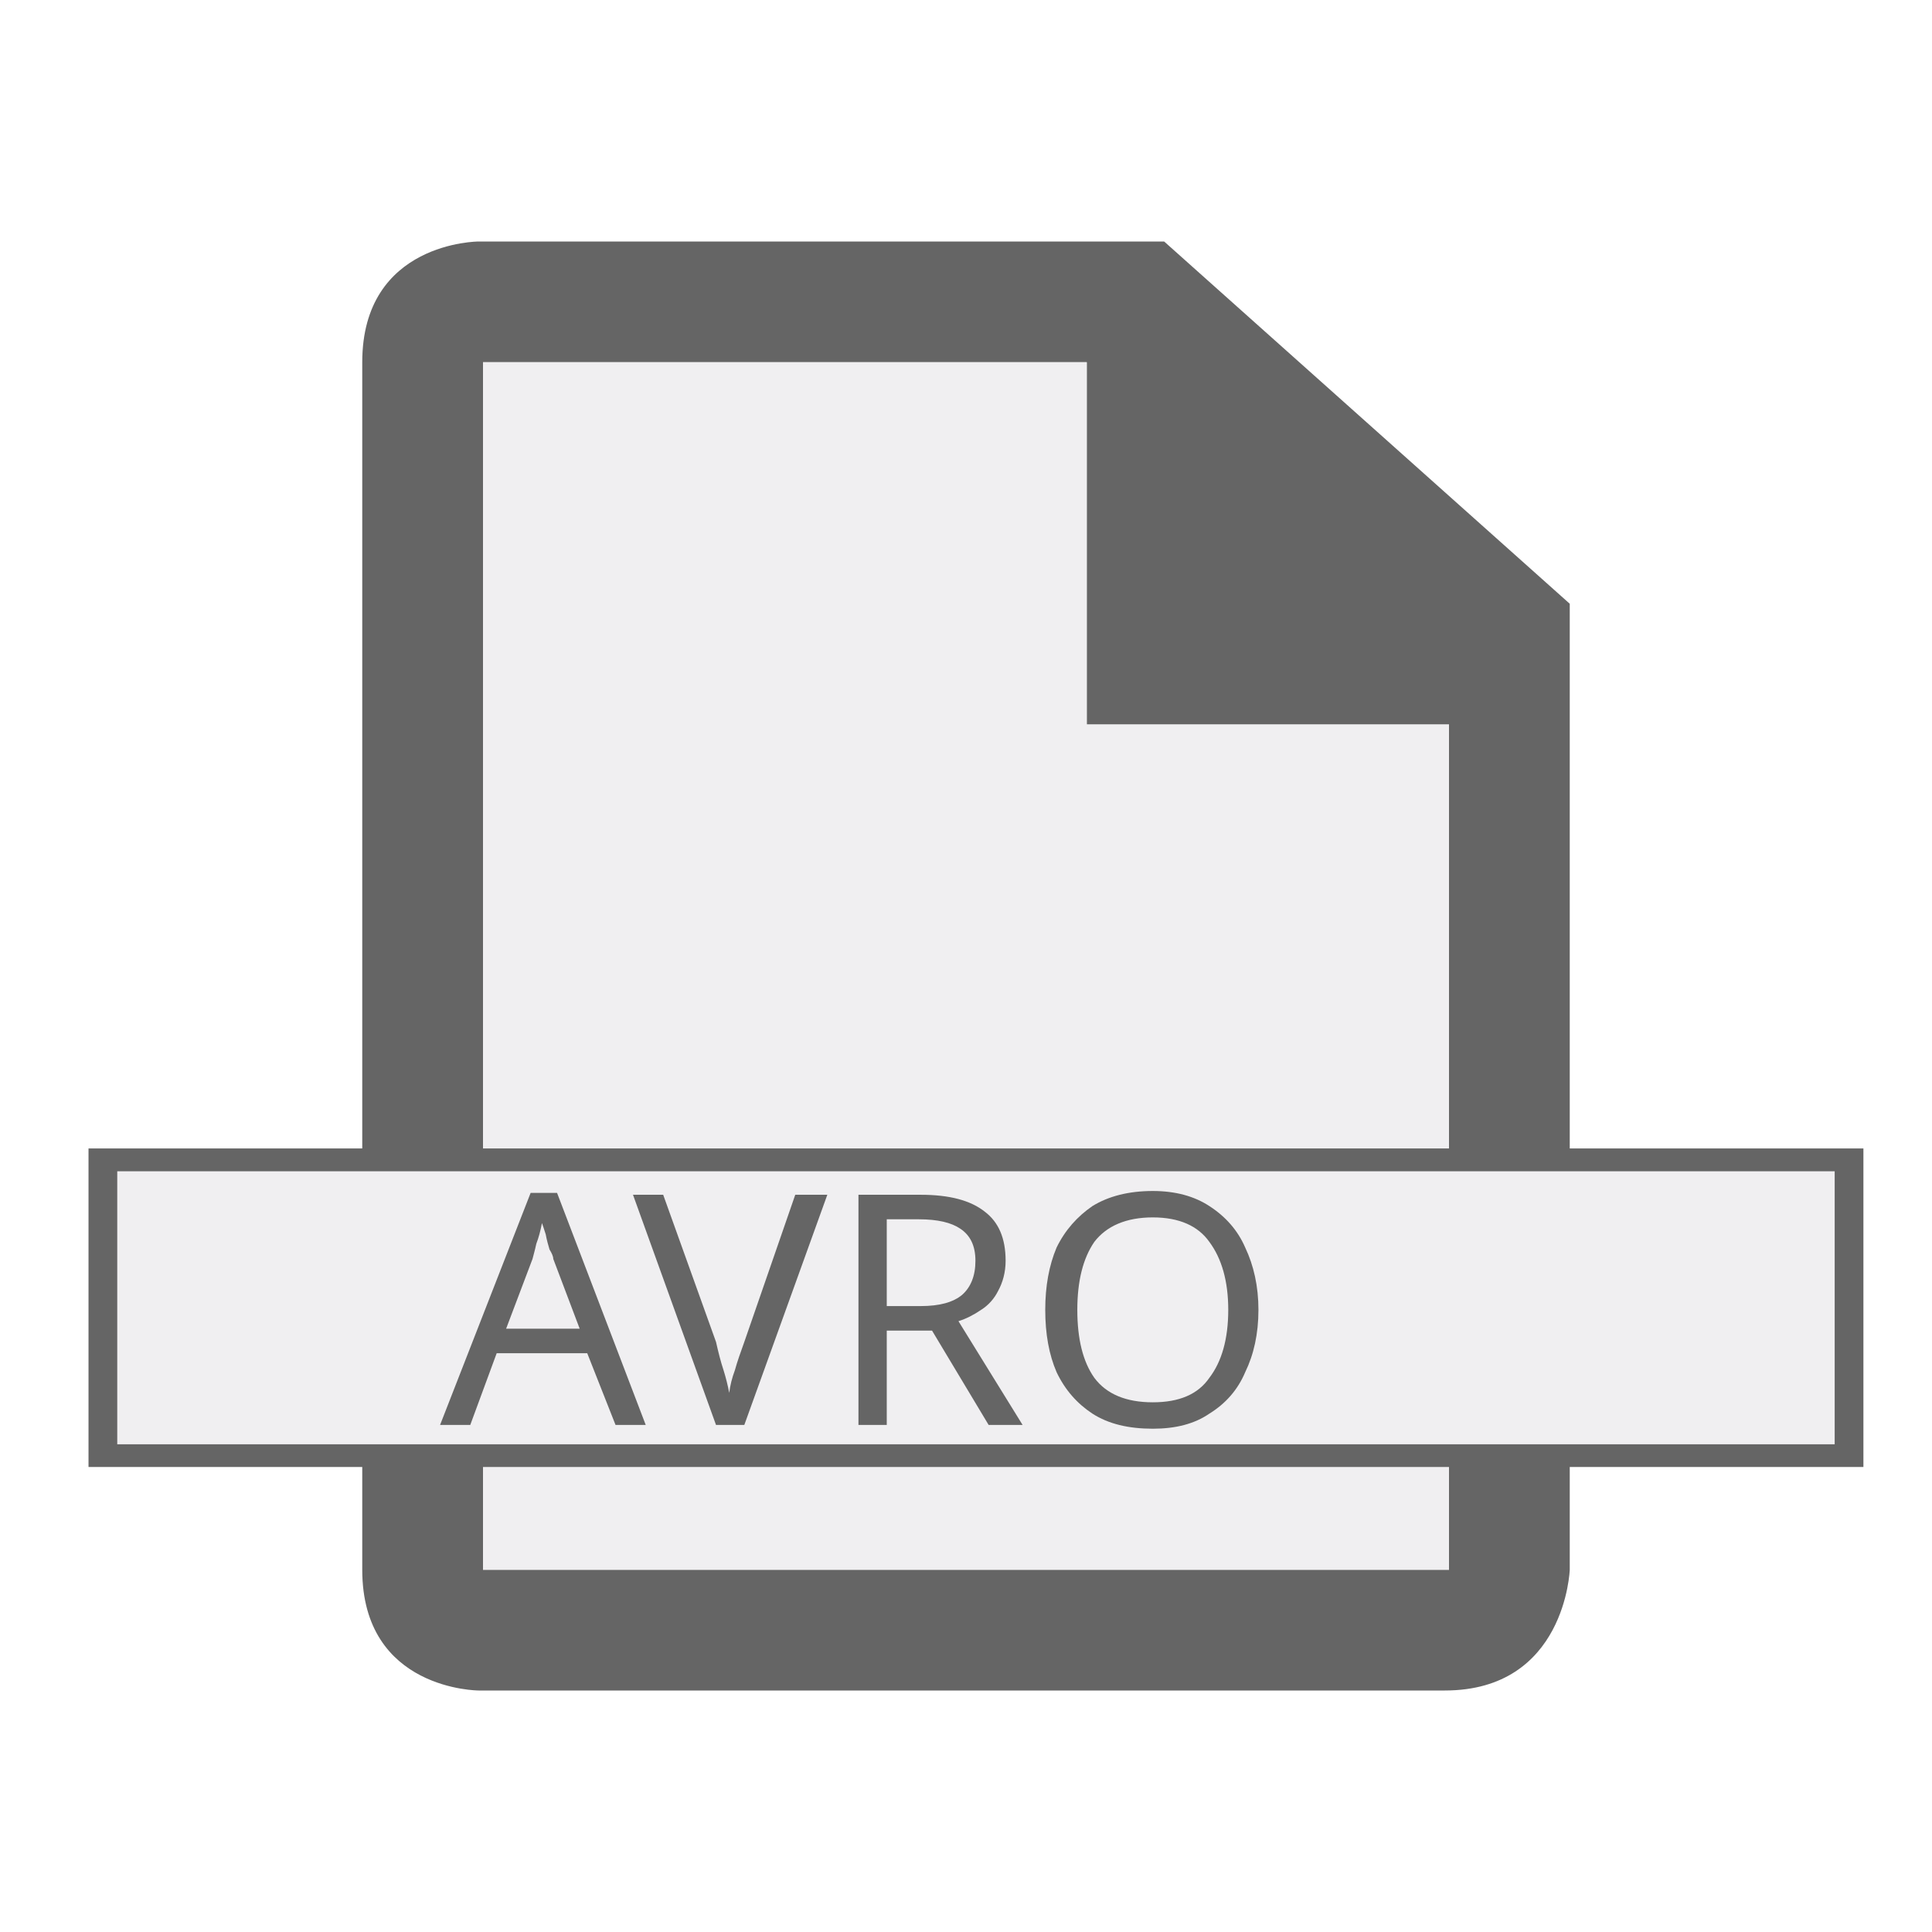
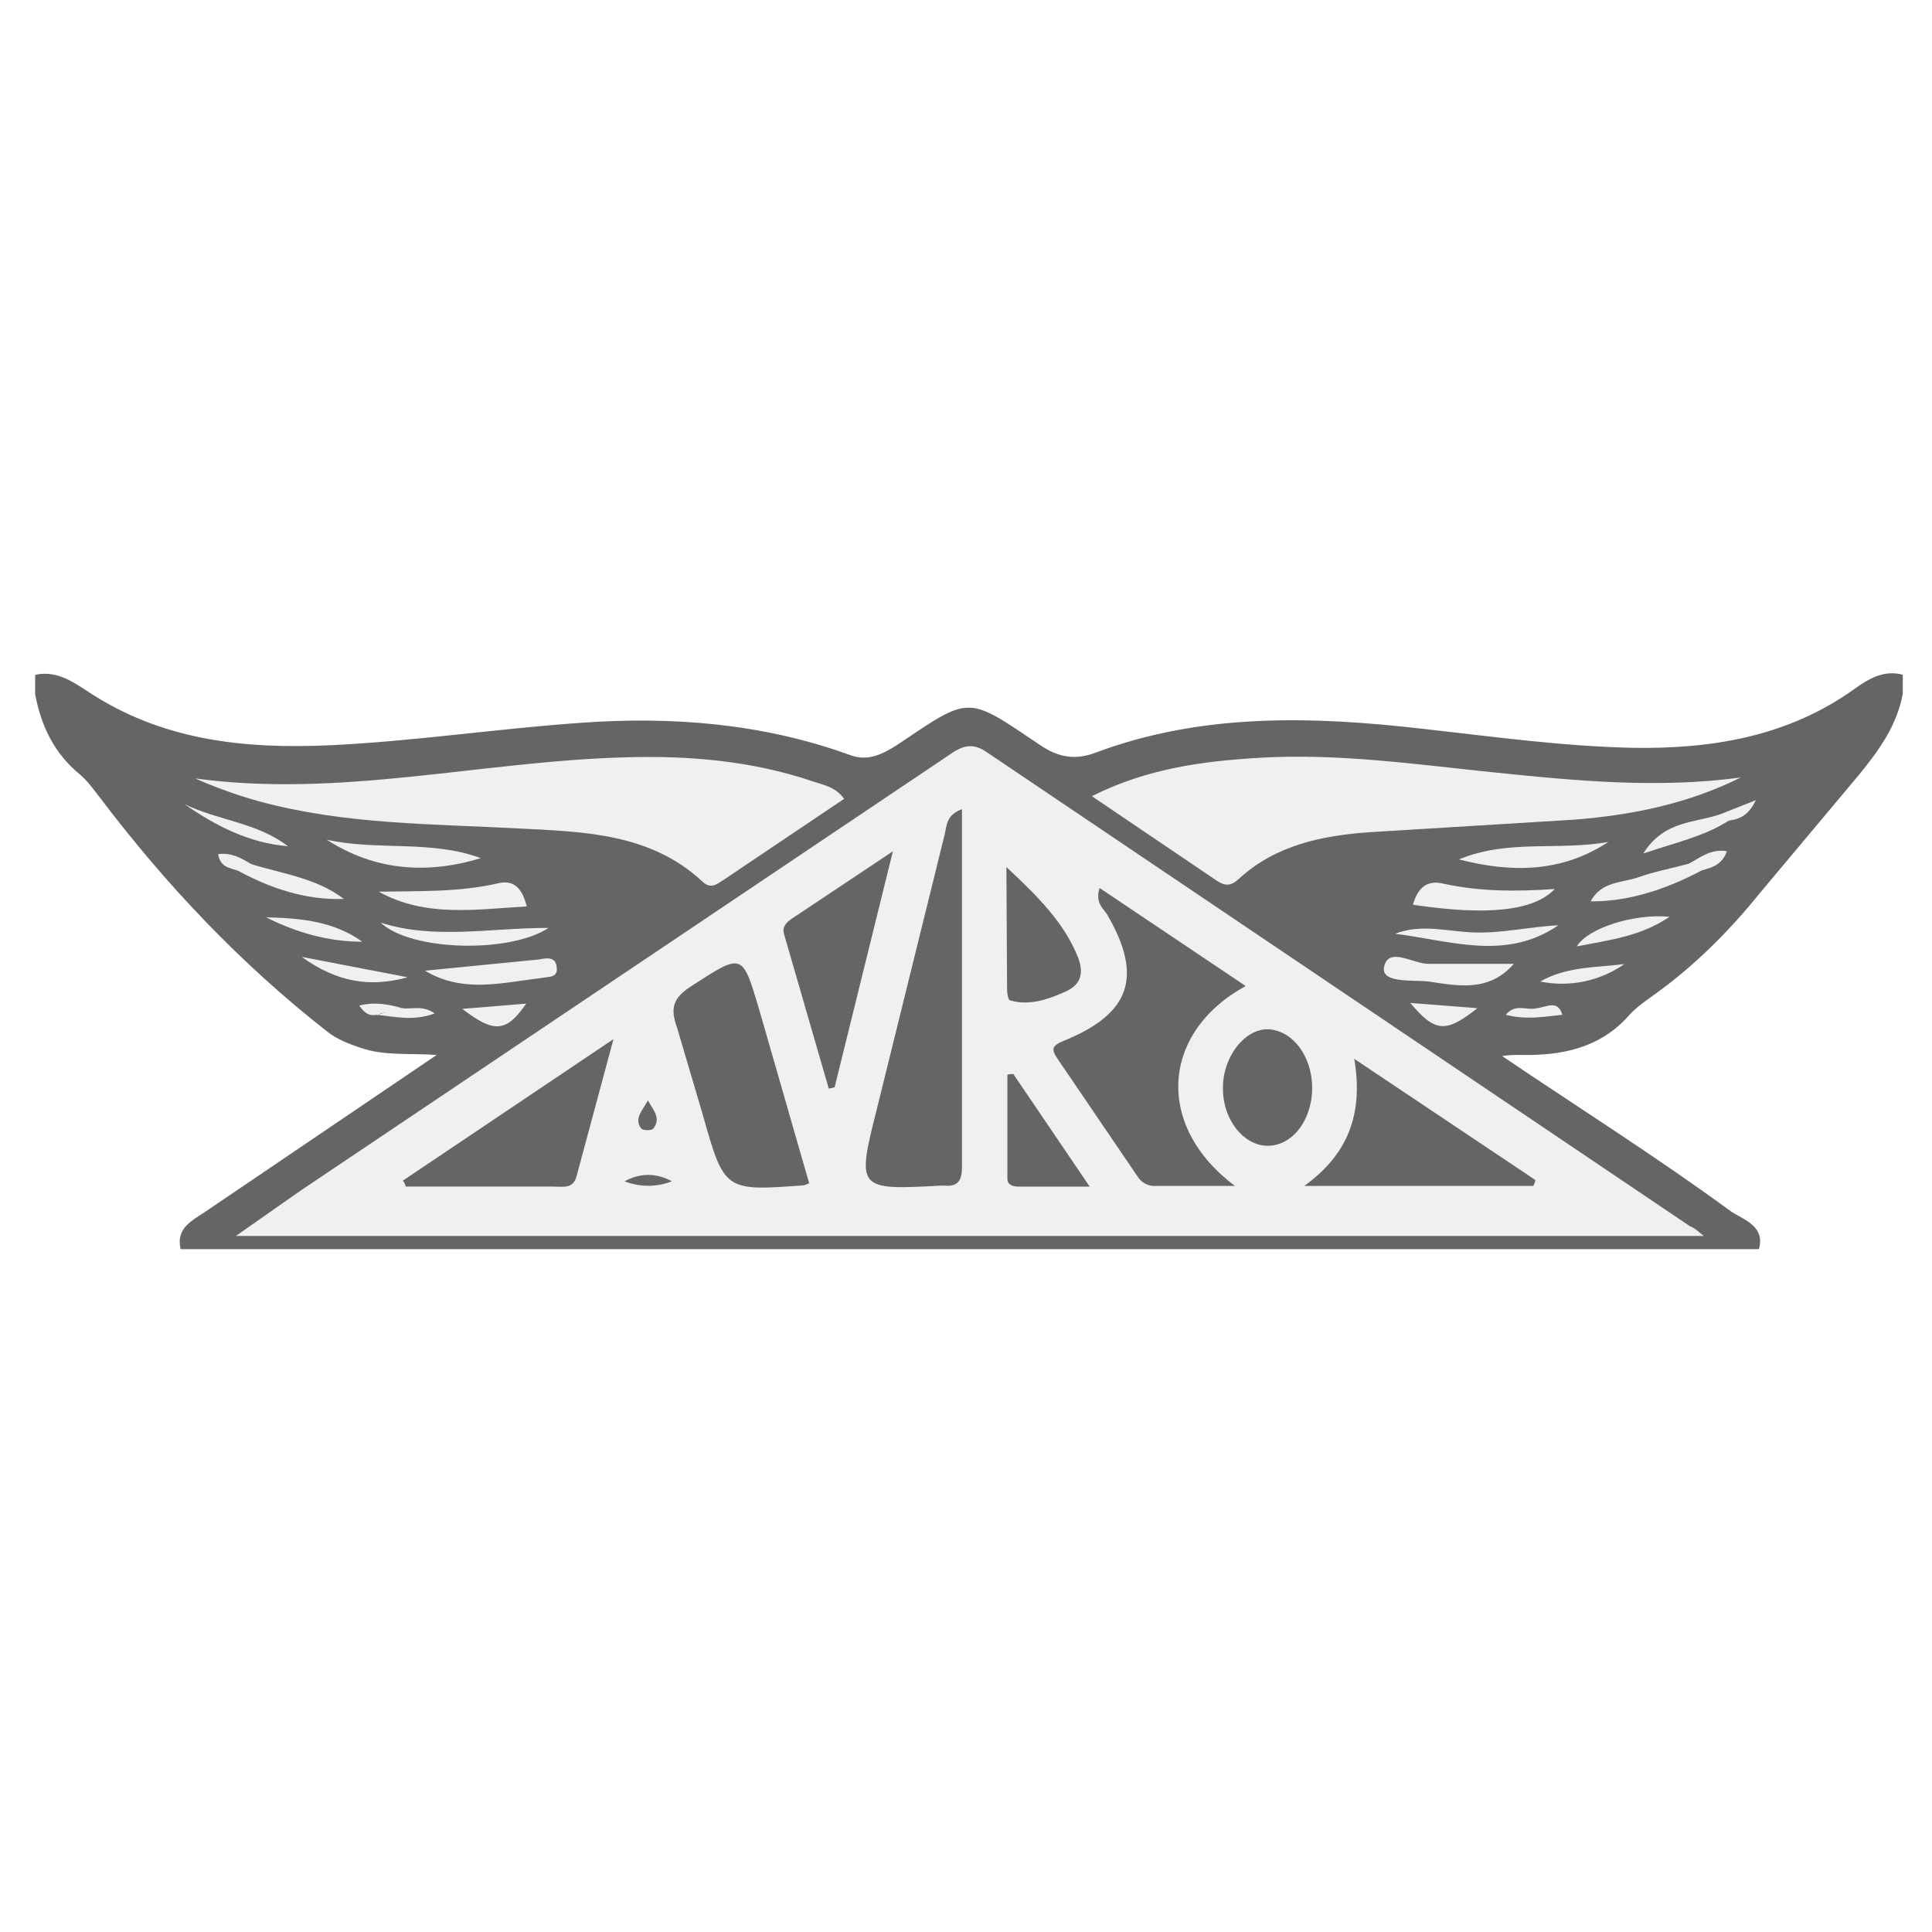
<svg xmlns="http://www.w3.org/2000/svg" width="16" height="16" version="1.1" id="svg226">
  <defs id="defs230" />
  <style type="text/css" id="style220">.icon-canvas-transparent{opacity:0;fill:#F6F6F6;} .icon-vs-out{opacity:0;fill:#F6F6F6;} .icon-vs-bg{fill:#656565;} .icon-vs-fg{fill:#F0EFF1;}</style>
-   <path class="icon-canvas-transparent" d="M16 16h-16v-16h16v16z" id="canvas" />
-   <path class="icon-vs-out" d="M4 15c-.97 0-2-.701-2-2v-10c0-1.299 1.03-2 2-2h6.061l3.939 3.556v8.444c0 .97-.701 2-2 2h-8z" id="outline" />
-   <path class="icon-vs-bg" d="M9.641,2H3.964C3.964,2,3,2,3,3c0,0.805,0,7.442,0,10c0,1,0.965,1,0.965,1s7,0,8,0S13,13,13,13V5L9.641,2zM12,13H4V3h5v3h3V13z" id="iconBg" />
-   <path class="icon-vs-fg" d="M4 3h5v3h3v7h-8v-10z" id="iconFg" />
-   <rect id="rect19421-4" width="14.699" height="2.638" x="0.733" y="9.511" style="fill:#656565;fill-opacity:1;stroke-width:1.098" />
-   <rect id="rect19421" width="14.223" height="2.261" x="0.971" y="9.7" style="fill:#f0eff1;fill-opacity:1" />
-   <text xml:space="preserve" style="font-style:normal;font-weight:normal;font-size:2.667px;line-height:1.25;font-family:sans-serif;fill:#656565;fill-opacity:1;stroke:none" x="8.156" y="11.8" id="text336">
-     <tspan id="tspan334" x="8.156" y="11.8" style="font-size:2.667px;text-align:center;text-anchor:middle;fill:#656565;fill-opacity:1">AVRO</tspan>
-   </text>
+   <path d="M 13.522,10.061 H 2.597 C 2.662,9.953 2.766,9.903 2.853,9.843 L 7.831,6.496 C 7.976,6.392 8.081,6.387 8.239,6.49 l 4.955,3.336 0.327,0.234 z" fill="#0040fe" id="path21987" style="fill:#f0eff1;fill-opacity:1;stroke-width:0.242" />
+   <path d="M 14.563,10.345 H 1.496 c -0.043,-0.18 0.104,-0.24 0.213,-0.316 L 3.616,8.737 C 3.398,8.72 3.186,8.747 2.984,8.677 2.886,8.644 2.788,8.606 2.706,8.54 1.997,7.985 1.376,7.33 0.831,6.61 0.776,6.54 0.727,6.469 0.662,6.414 0.449,6.24 0.34,6.011 0.291,5.749 V 5.589 C 0.46,5.551 0.591,5.638 0.716,5.719 1.333,6.133 2.019,6.204 2.733,6.172 3.426,6.139 4.113,6.035 4.81,5.986 c 0.763,-0.055 1.51,0.006 2.23,0.267 0.145,0.055 0.267,-0.006 0.387,-0.082 0.616,-0.414 0.573,-0.414 1.188,0 0.153,0.104 0.294,0.126 0.464,0.06 0.878,-0.327 1.788,-0.3 2.699,-0.196 0.58,0.065 1.156,0.145 1.739,0.158 0.643,0.011 1.281,-0.087 1.837,-0.485 0.115,-0.082 0.245,-0.164 0.404,-0.12 v 0.158 C 15.709,6.008 15.564,6.21 15.395,6.417 l -0.818,0.976 c -0.251,0.311 -0.532,0.594 -0.856,0.829 -0.076,0.055 -0.158,0.109 -0.224,0.18 -0.202,0.234 -0.469,0.321 -0.768,0.333 -0.093,0.006 -0.193,-0.006 -0.289,0.011 0.638,0.431 1.287,0.84 1.903,1.292 0.12,0.071 0.273,0.126 0.224,0.305 z" fill="#0040fe" id="path21945" style="fill:#656565;fill-opacity:1;stroke-width:0.242" />
+   <g id="g54030" style="fill:#656565;fill-opacity:1" transform="matrix(0.6762066,0,0,0.6762066,16.10746,12.64646)">
+     <path d="m -19.174,-7.782 c 0.492,-0.008 0.983,0.008 1.467,-0.105 0.186,-0.04 0.286,0.073 0.338,0.286 -0.629,0.036 -1.234,0.137 -1.806,-0.177 z" fill="#f4f6fe" id="path21951" style="fill:#f0eff1;fill-opacity:1;stroke-width:0.357" />
+     <path d="m -19.158,-7.402 c 0.661,0.21 1.33,0.064 2.056,0.064 -0.475,0.314 -1.685,0.286 -2.056,-0.064 z" fill="#d8e1fe" id="path21961" style="fill:#f0eff1;fill-opacity:1;stroke-width:0.357" />
+     <path d="m -21.561,-8.854 c 0.411,0.202 0.895,0.226 1.266,0.516 -0.475,-0.04 -0.886,-0.25 -1.266,-0.516 z" fill="#fafbfe" id="path21967" style="fill:#f0eff1;fill-opacity:1;stroke-width:0.357" />
+     <path d="m -19.206,-6.274 c -0.081,0.016 -0.145,-0.008 -0.214,-0.113 0.193,-0.048 0.363,-0.016 0.536,0.036 -0.081,0.113 -0.214,0.008 -0.314,0.081 z" fill="#9fb7fe" id="path21975" style="fill:#f0eff1;fill-opacity:1;stroke-width:0.357" />
+     <path d="m -20.746,-8.12 c -0.056,0.024 -0.105,0.056 -0.161,0.081 -0.105,-0.036 -0.214,-0.04 -0.242,-0.202 0.154,-0.024 0.286,0.048 0.403,0.121 z" fill="#d1dcfe" id="path21983" style="fill:#f0eff1;fill-opacity:1;stroke-width:0.357" />
+     <g id="g50569" style="fill:#656565;fill-opacity:1" transform="matrix(0.3573751,0,0,0.3573751,-22.06809,-19.40739)">
+       <path d="M 53.487,44.33 H 3.18 L 5.368,42.796 27.6,27.862 c 0.45,-0.316 0.8,-0.474 1.33,-0.1 l 24.093,16.242 c 0.1,0.023 0.203,0.113 0.45,0.316 z" fill="#fbfbfe" id="path21947" style="fill:#f0eff1;fill-opacity:1" />
+       <path d="m 24.025,29.35 -4.128,2.775 c -0.248,0.158 -0.45,0.338 -0.744,0.045 -1.782,-1.647 -4.06,-1.692 -6.27,-1.805 C 9.905,30.207 6.905,30.23 3.995,29.44 A 16.16,16.16 0 0 1 1.784,28.65 c 4.963,0.677 9.8,-0.587 14.708,-0.722 2.2,-0.068 4.376,0.113 6.497,0.835 0.338,0.113 0.744,0.18 1.038,0.587 z m 8.505,-0.1 c 1.895,-0.947 3.812,-1.196 5.753,-1.308 2.685,-0.158 5.324,0.226 7.963,0.496 2.82,0.293 5.662,0.564 8.505,0.18 -1.805,0.902 -3.722,1.286 -5.685,1.444 l -7.016,0.43 c -1.624,0.113 -3.226,0.43 -4.5,1.602 -0.27,0.248 -0.474,0.248 -0.744,0.068 l -4.286,-2.9 z" fill="#fefefe" id="path21949" style="fill:#f0eff1;fill-opacity:1" />
+       <path d="m 6.294,30.75 c 1.737,0.384 3.587,0 5.28,0.632 -1.85,0.564 -3.632,0.43 -5.28,-0.632 z m 38.8,0.676 c 1.67,-0.7 3.43,-0.293 5.12,-0.6 -1.602,1.06 -3.34,1.06 -5.12,0.6 z" fill="#eaeffe" id="path21953" style="fill:#f0eff1;fill-opacity:1" />
+       <path d="m 43.516,32.982 c 0.18,-0.632 0.52,-0.857 1.06,-0.722 1.24,0.27 2.48,0.27 3.8,0.18 -0.7,0.744 -2.278,0.925 -4.85,0.54 z" fill="#f4f6fe" id="path21955" style="fill:#f0eff1;fill-opacity:1" />
+       <path d="m 46.968,35.013 c -0.857,0.97 -1.918,0.744 -2.888,0.6 -0.54,-0.068 -1.624,0.068 -1.557,-0.474 0.135,-0.767 1.015,-0.113 1.557,-0.135 h 2.888 z m -37.3,0.225 3.903,-0.384 c 0.226,-0.045 0.564,-0.113 0.6,0.248 0.068,0.384 -0.27,0.338 -0.496,0.384 -1.354,0.158 -2.707,0.54 -4.016,-0.248 z" fill="#eaeffe" id="path21957" style="fill:#f0eff1;fill-opacity:1" />
+       <path d="m 48.502,33.682 c -1.805,1.24 -3.722,0.52 -5.595,0.293 0.902,-0.36 1.827,-0.068 2.752,-0.045 0.97,0.023 1.895,-0.203 2.842,-0.248 z" fill="#d8e2fe" id="path21959" style="fill:#f0eff1;fill-opacity:1" />
+       <path d="m 53.42,31.8 c -1.354,0.722 -2.662,1.083 -3.812,1.06 0.36,-0.677 1.06,-0.632 1.602,-0.812 0.564,-0.203 1.173,-0.316 1.76,-0.474 0.248,-0.113 0.45,-0.18 0.45,0.226 z M 3.7,31.584 c 1.083,0.338 2.233,0.474 3.18,1.196 -1.308,0.045 -2.504,-0.36 -3.632,-0.97 -0.023,-0.406 0.203,-0.338 0.45,-0.226 z" fill="#f1f4fe" id="path21963" style="fill:#f0eff1;fill-opacity:1" />
+       <path d="m 7.512,34.246 c -1.173,0 -2.256,-0.316 -3.294,-0.835 1.173,0.023 2.324,0.135 3.294,0.835 z M 52.314,33.39 c -0.993,0.677 -2.075,0.8 -3.18,1.015 0.384,-0.632 1.963,-1.128 3.18,-1.015 z" fill="#e4ebfe" id="path21965" style="fill:#f0eff1;fill-opacity:1" />
+       <path d="m 54.344,30.095 c -0.835,0.54 -1.805,0.744 -2.933,1.128 0.722,-1.15 1.782,-1.038 2.662,-1.354 0.113,0.068 0.248,0.1 0.27,0.226 z" fill="#ecf1fe" id="path21969" style="fill:#f0eff1;fill-opacity:1" />
+       <path d="m 5.436,34.765 3.632,0.7 c -1.33,0.36 -2.436,0.158 -3.632,-0.7 z M 50.78,35 a 3.73,3.73 0 0 1 -2.9,0.61 c 0.902,-0.52 1.918,-0.474 2.9,-0.6 z" fill="#e6ecfe" id="path21971" style="fill:#f0eff1;fill-opacity:1" />
+       <path d="m 10.94,36.547 2.188,-0.18 c -0.677,0.993 -1.105,1.015 -2.188,0.18 z m 32.486,-0.203 2.3,0.18 c -1.083,0.857 -1.444,0.835 -2.3,-0.18 z" fill="#d2ddfe" id="path21973" style="fill:#f0eff1;fill-opacity:1" />
+       <path d="m 8.008,36.75 0.88,-0.226 c 0.316,0.045 0.7,-0.113 1.105,0.18 -0.722,0.27 -1.354,0.113 -1.985,0.045 z m 40.63,0 c -0.632,0.068 -1.24,0.18 -1.94,0 0.338,-0.406 0.722,-0.135 1.06,-0.226 0.316,-0.023 0.722,-0.316 0.88,0.226 z" fill="#fcfdfe" id="path21977" style="fill:#f0eff1;fill-opacity:1" />
+       <path d="m 53.42,31.8 a 4.03,4.03 0 0 1 -0.45,-0.226 c 0.384,-0.203 0.744,-0.52 1.308,-0.43 -0.158,0.45 -0.496,0.564 -0.857,0.654 z" fill="#d5dffe" id="path21979" style="fill:#f0eff1;fill-opacity:1" />
+       <path d="m 54.344,30.095 a 2.39,2.39 0 0 1 -0.271,-0.226 l 1.196,-0.474 c -0.27,0.564 -0.6,0.654 -0.925,0.7 z" fill="#fafbfe" id="path21985" style="fill:#f0eff1;fill-opacity:1" />
+       <g id="g68938">
+         <path d="m 37.425,42.615 h -2.707 a 0.68,0.68 0 0 1 -0.632,-0.316 l -2.73,-4.016 c -0.248,-0.36 -0.226,-0.474 0.226,-0.654 2.256,-0.925 2.685,-2.188 1.466,-4.3 -0.135,-0.226 -0.43,-0.406 -0.27,-0.925 l 5.008,3.36 c -2.888,1.58 -3.136,4.783 -0.36,6.858 z" fill="#fefefe" id="path21989" style="fill:#656565;fill-opacity:1" />
+         <path d="m 28.063,29.7 v 12.272 c 0,0.45 -0.135,0.677 -0.6,0.632 H 27.35 c -2.888,0.158 -2.9,0.135 -2.2,-2.64 l 2.324,-9.407 c 0.068,-0.293 0.045,-0.654 0.6,-0.857 z" fill="#fbfcfe" id="path21991" style="fill:#656565;fill-opacity:1" />
+         <path d="m 22.83,42.525 -0.18,0.068 c -2.73,0.203 -2.73,0.203 -3.474,-2.436 l -0.88,-2.978 c -0.248,-0.677 -0.113,-1.015 0.474,-1.4 1.782,-1.15 1.76,-1.173 2.346,0.8 l 1.714,5.956 z" fill="#fdfefe" id="path21993" style="fill:#656565;fill-opacity:1" />
+         <path d="m 47.644,42.615 h -7.85 c 1.5,-1.083 2.03,-2.46 1.714,-4.354 l 6.204,4.15 c 0,0.068 -0.045,0.135 -0.068,0.203 z M 8.9,42.435 l 7.22,-4.85 -1.263,4.692 c -0.113,0.45 -0.474,0.36 -0.8,0.36 H 9 C 8.977,42.537 8.955,42.502 8.9,42.434 Z" fill="#fdfdfe" id="path21995" style="fill:#656565;fill-opacity:1" />
+         <path d="M 25.694,31.155 23.7,39.23 a 0.66,0.66 0 0 1 -0.203,0.045 l -1.534,-5.3 c -0.068,-0.248 0.1,-0.406 0.27,-0.52 l 3.452,-2.3 z" fill="#fcfdfe" id="path21997" style="fill:#656565;fill-opacity:1" />
+         <path d="m 40.064,39.254 c 0,1.128 -0.7,2.008 -1.557,1.985 -0.8,-0.023 -1.5,-0.902 -1.5,-1.94 -0.023,-1.06 0.7,-2.03 1.5,-2.053 0.857,0 1.557,0.902 1.557,2.008 z M 29.597,31.697 c 1.083,1.015 1.963,1.895 2.436,3.068 0.203,0.52 0.135,0.925 -0.384,1.173 -0.6,0.27 -1.263,0.52 -1.94,0.316 -0.068,-0.023 -0.1,-0.248 -0.1,-0.384 l -0.023,-4.173 z" fill="#fcfcfe" id="path21999" style="fill:#656565;fill-opacity:1" />
+         <path d="m 29.823,38.78 2.617,3.858 h -2.436 c -0.18,0 -0.384,-0.045 -0.384,-0.27 v -3.564 c 0.068,-0.023 0.135,-0.023 0.203,-0.023 z" fill="#fcfdfe" id="path22001" style="fill:#656565;fill-opacity:1" />
+         <path d="m 16.5,42.457 c 0.54,-0.293 1.083,-0.293 1.624,0 a 2.24,2.24 0 0 1 -1.624,0 z" fill="#fefefe" id="path22003" style="fill:#656565;fill-opacity:1" />
+         <path d="m 17.302,39.682 c 0.158,0.316 0.474,0.6 0.18,0.97 -0.045,0.068 -0.338,0.068 -0.406,0 -0.27,-0.338 0.045,-0.632 0.226,-0.97 z" fill="#dae3fe" id="path22005" style="fill:#656565;fill-opacity:1" />
+       </g>
+     </g>
+   </g>
</svg>
